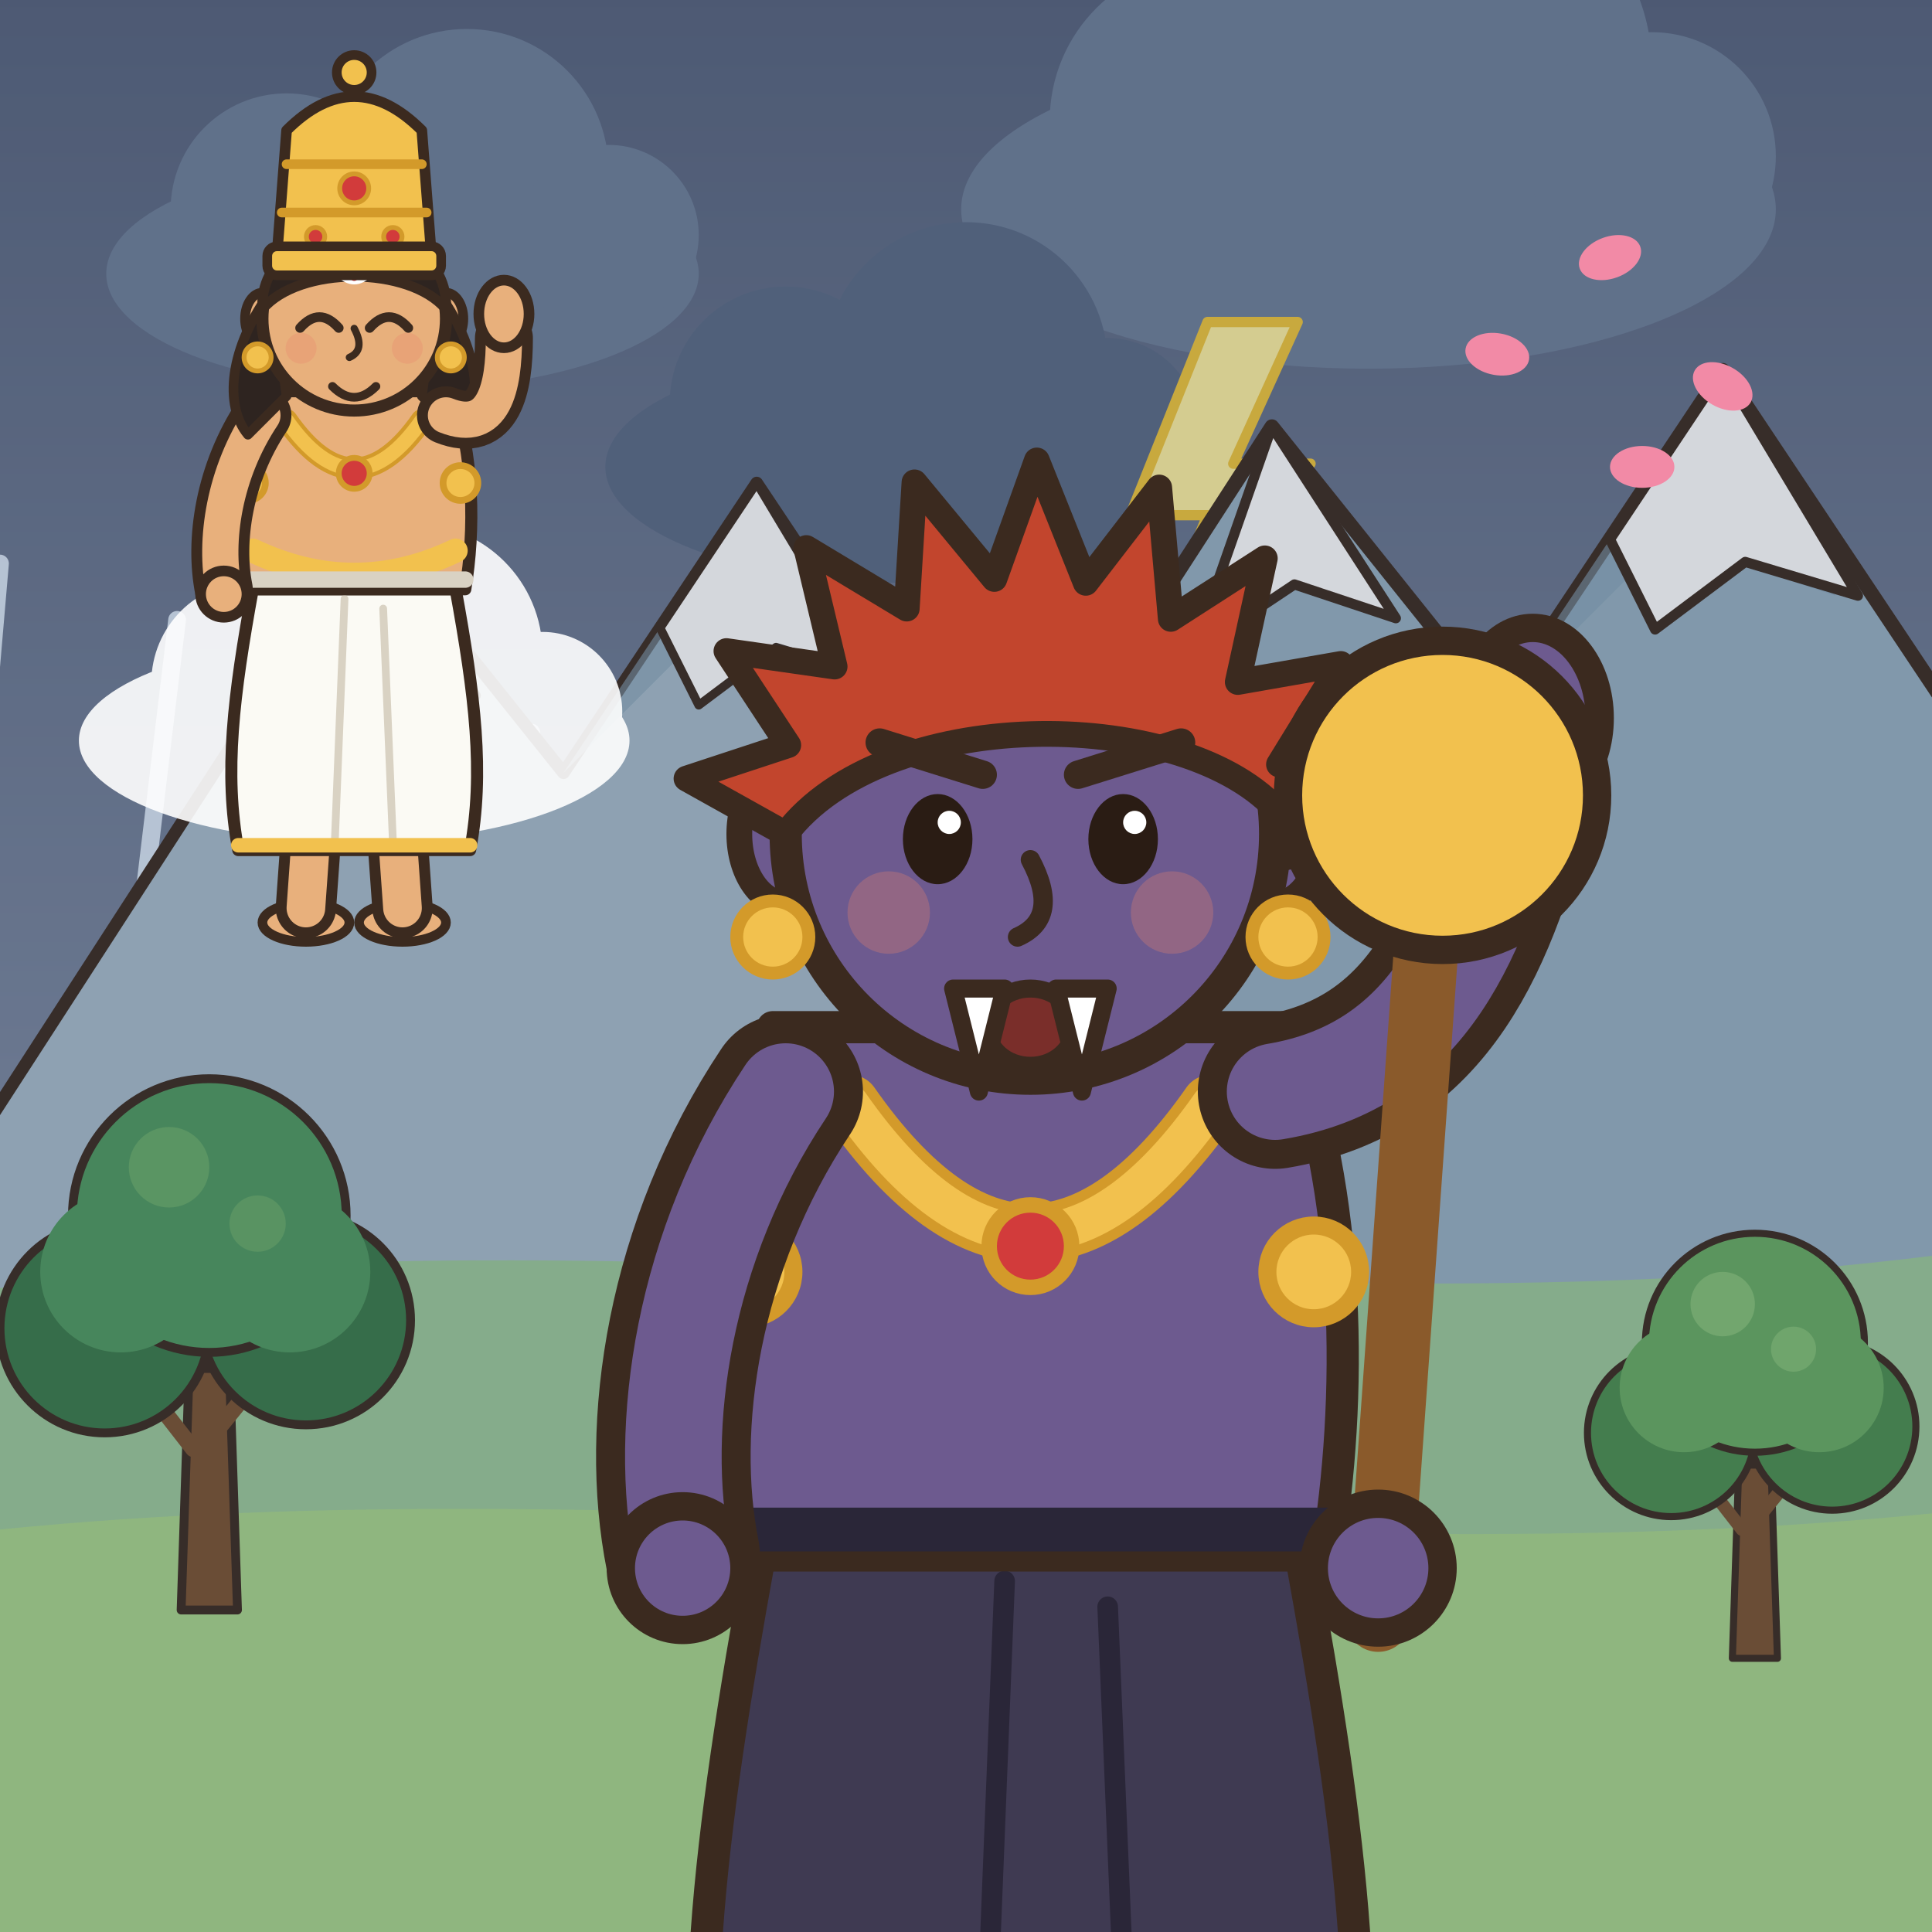
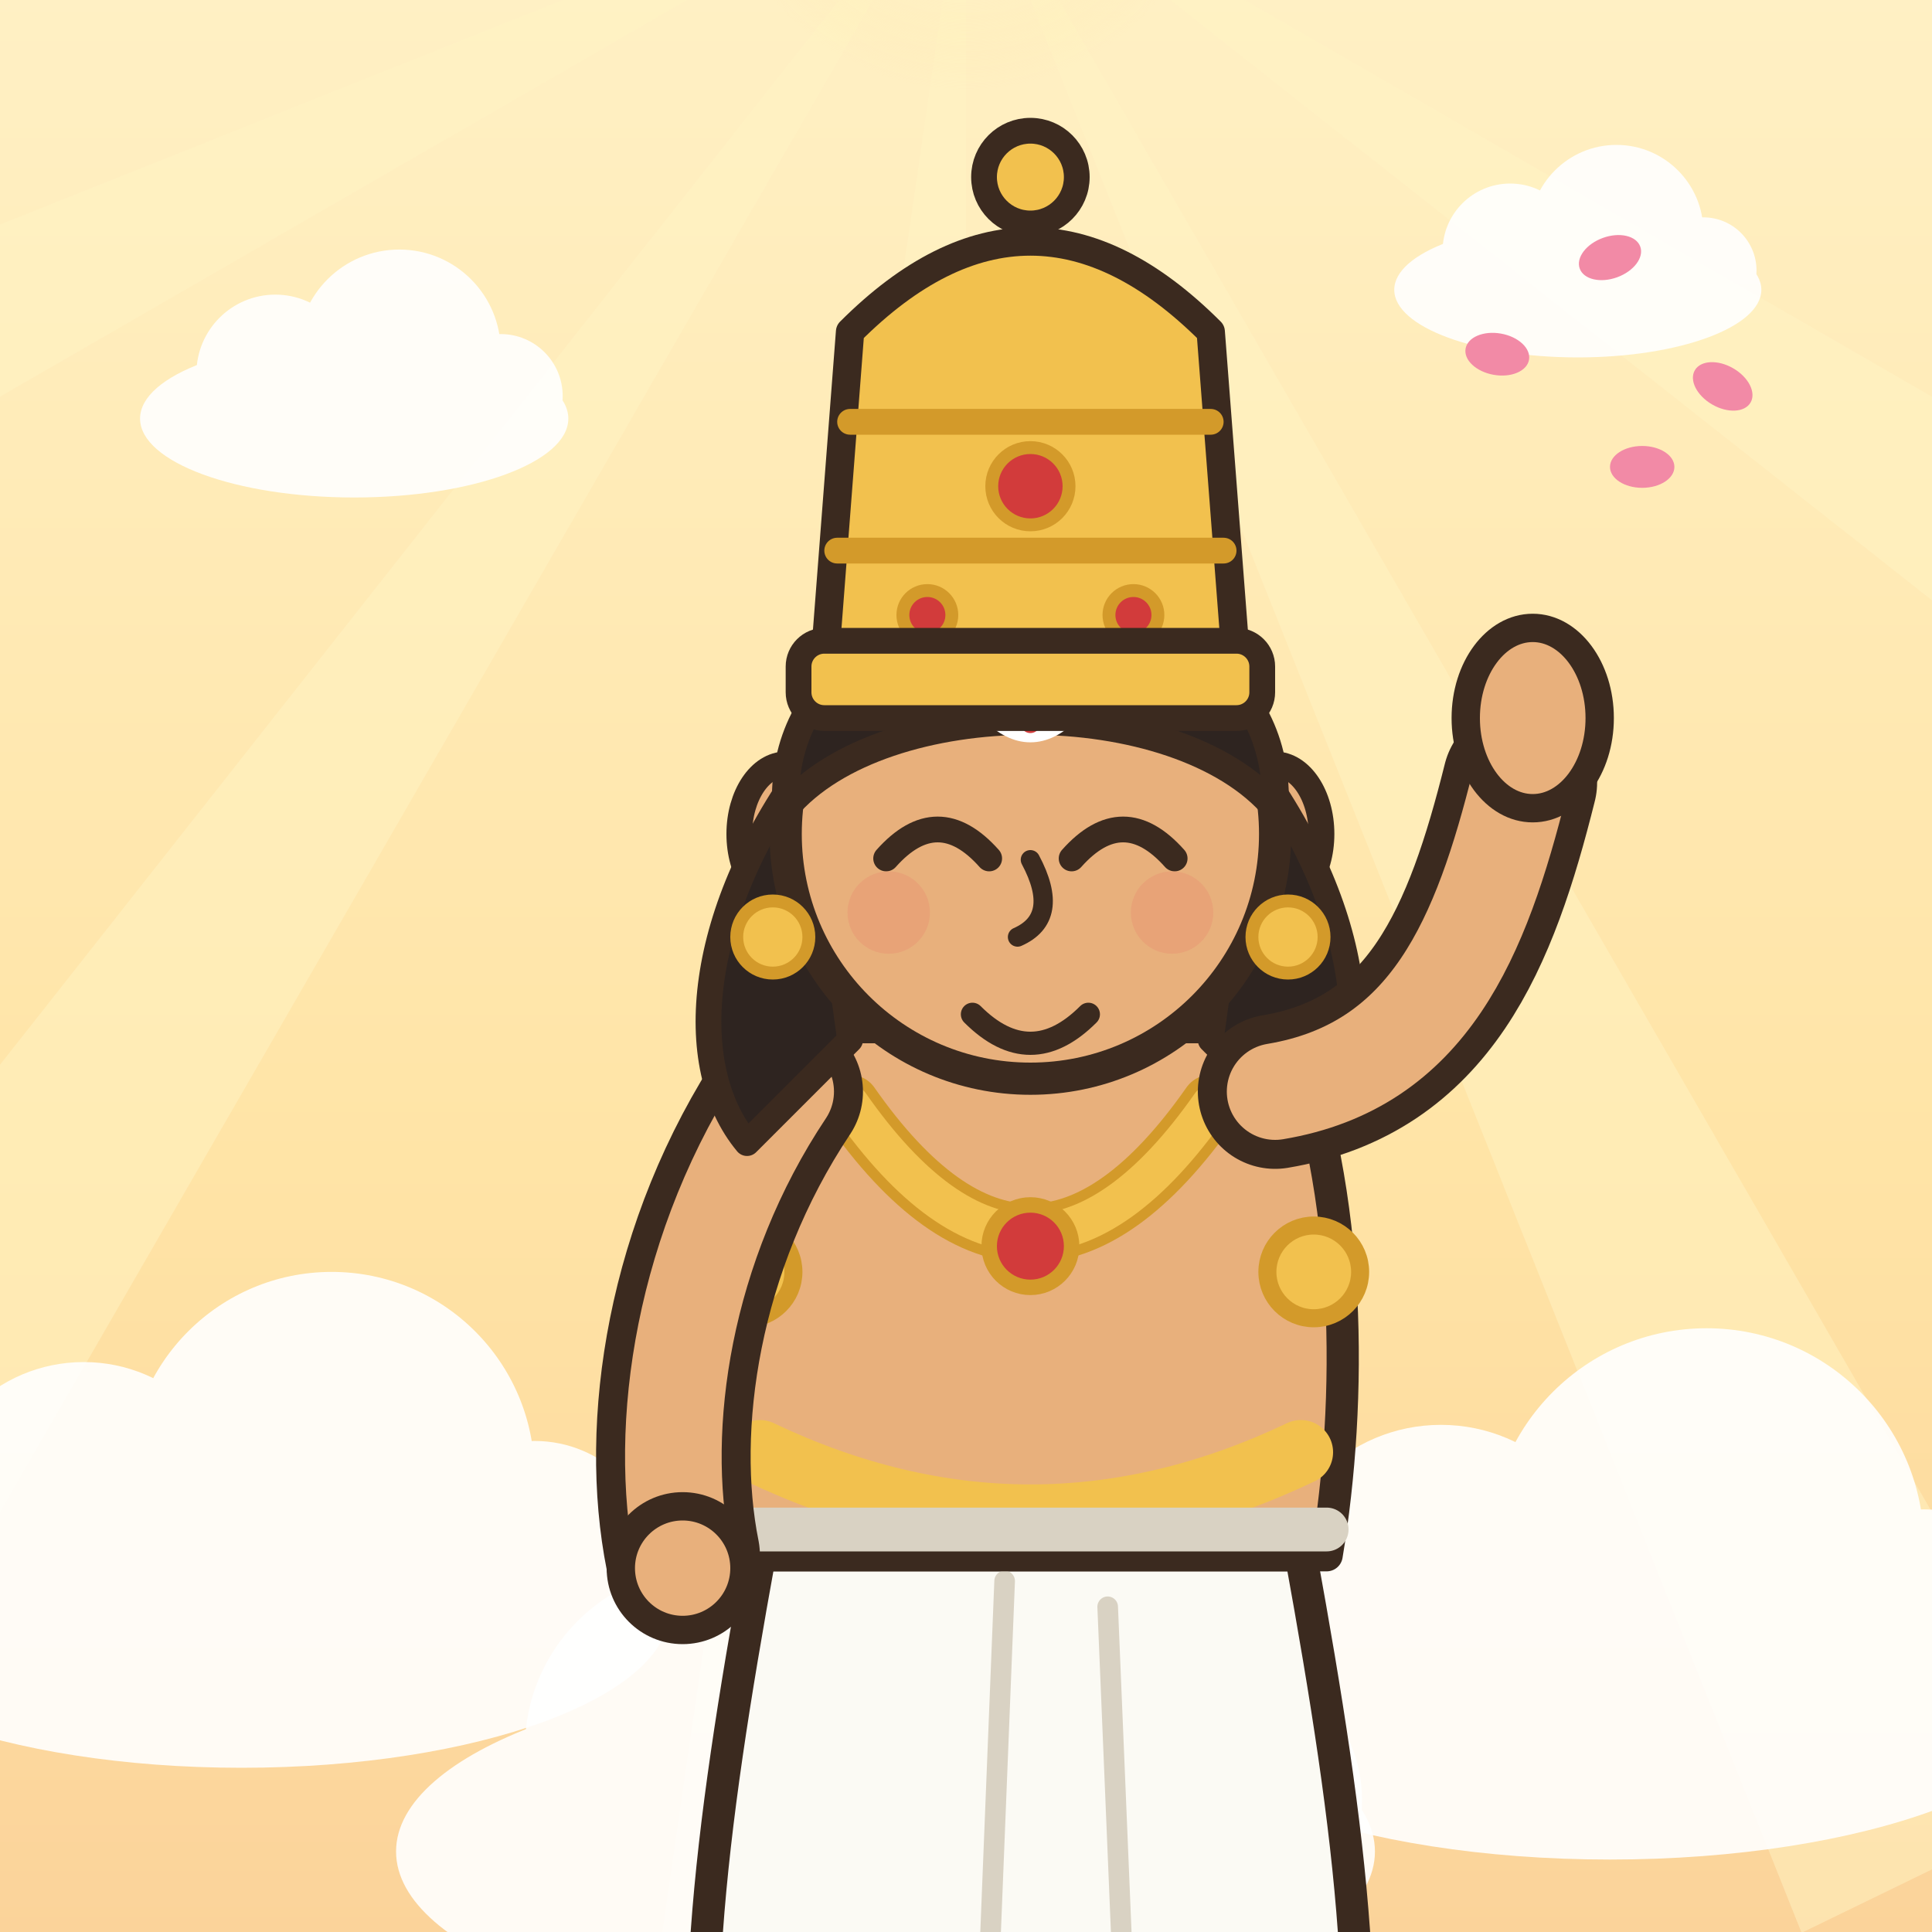
<svg xmlns="http://www.w3.org/2000/svg" viewBox="0 0 240 240" width="240" height="240" role="img">
  <defs>
    <linearGradient id="sky" x1="0" y1="0" x2="0" y2="1">
-       <stop offset="0" stop-color="#56627c" />
-       <stop offset=".6" stop-color="#7d8aa2" />
-       <stop offset="1" stop-color="#aeb8c6" />
+       <stop offset="0" stop-color="#fff0c4" />
+       <stop offset=".6" stop-color="#ffe4a6" />
+       <stop offset="1" stop-color="#fbd39a" />
    </linearGradient>
    <linearGradient id="water" x1="0" y1="0" x2="0" y2="1">
      <stop offset="0" stop-color="#86cde3" />
      <stop offset="1" stop-color="#5cb0cf" />
    </linearGradient>
    <radialGradient id="glow" cx=".5" cy=".5" r=".5">
      <stop offset="0" stop-color="#fffbe6" />
      <stop offset="1" stop-color="#ffe9a8" stop-opacity="0" />
    </radialGradient>
  </defs>
  <rect x="0" y="0" width="240" height="240" rx="0" fill="url(#sky)" stroke="none" stroke-width="0" />
-   <g transform="translate(50,34) scale(0.8,0.8)">
-     <ellipse cx="0" cy="0" rx="46" ry="18" fill="#6e7f99" stroke="none" stroke-width="2.5" />
-     <circle cx="-18" cy="-10" r="18" fill="#6e7f99" stroke="none" stroke-width="2.5" />
-     <circle cx="10" cy="-16" r="22" fill="#6e7f99" stroke="none" stroke-width="2.5" />
-     <circle cx="32" cy="-6" r="14" fill="#6e7f99" stroke="none" stroke-width="2.5" />
-   </g>
-   <g transform="translate(170,26) scale(1.1,1.1)">
-     <ellipse cx="0" cy="0" rx="46" ry="18" fill="#6e7f99" stroke="none" stroke-width="2.5" />
-     <circle cx="-18" cy="-10" r="18" fill="#6e7f99" stroke="none" stroke-width="2.5" />
-     <circle cx="10" cy="-16" r="22" fill="#6e7f99" stroke="none" stroke-width="2.5" />
-     <circle cx="32" cy="-6" r="14" fill="#6e7f99" stroke="none" stroke-width="2.5" />
-   </g>
-   <g transform="translate(112,58) scale(0.8,0.8)">
-     <ellipse cx="0" cy="0" rx="46" ry="18" fill="#5a6a85" stroke="none" stroke-width="2.5" />
-     <circle cx="-18" cy="-10" r="18" fill="#5a6a85" stroke="none" stroke-width="2.5" />
-     <circle cx="10" cy="-16" r="22" fill="#5a6a85" stroke="none" stroke-width="2.5" />
-     <circle cx="32" cy="-6" r="14" fill="#5a6a85" stroke="none" stroke-width="2.5" />
-   </g>
-   <g transform="translate(150,40) scale(0.8,0.8)">
-     <path d="M0,0 L-12,30 L0,30 L-14,64 L16,22 L4,22 L14,0 Z" fill="#fff1a0" stroke="#f0c53a" stroke-width="1.6" stroke-linejoin="round" stroke-linecap="round" />
-   </g>
-   <path d="M0,70 L-6,140" fill="none" stroke="#e6f2ff" stroke-width="2.2" stroke-linejoin="round" stroke-linecap="round" opacity="0.9" />
-   <path d="M22,77 L16,127" fill="none" stroke="#e6f2ff" stroke-width="2.2" stroke-linejoin="round" stroke-linecap="round" opacity="0.9" />
-   <path d="M44,84 L38,114" fill="none" stroke="#e6f2ff" stroke-width="2.2" stroke-linejoin="round" stroke-linecap="round" opacity="0.9" />
-   <path d="M66,91 L60,101" fill="none" stroke="#e6f2ff" stroke-width="2.2" stroke-linejoin="round" stroke-linecap="round" opacity="0.9" />
-   <path d="M88,98 L82,128" fill="none" stroke="#e6f2ff" stroke-width="2.2" stroke-linejoin="round" stroke-linecap="round" opacity="0.9" />
-   <path d="M110,75 L104,115" fill="none" stroke="#e6f2ff" stroke-width="2.2" stroke-linejoin="round" stroke-linecap="round" opacity="0.9" />
-   <path d="M132,82 L126,102" fill="none" stroke="#e6f2ff" stroke-width="2.2" stroke-linejoin="round" stroke-linecap="round" opacity="0.9" />
-   <path d="M154,89 L148,129" fill="none" stroke="#e6f2ff" stroke-width="2.2" stroke-linejoin="round" stroke-linecap="round" opacity="0.9" />
-   <path d="M176,96 L170,116" fill="none" stroke="#e6f2ff" stroke-width="2.2" stroke-linejoin="round" stroke-linecap="round" opacity="0.9" />
-   <path d="M198,73 L192,103" fill="none" stroke="#e6f2ff" stroke-width="2.2" stroke-linejoin="round" stroke-linecap="round" opacity="0.9" />
-   <path d="M220,80 L214,130" fill="none" stroke="#e6f2ff" stroke-width="2.2" stroke-linejoin="round" stroke-linecap="round" opacity="0.9" />
-   <g transform="translate(70,168) scale(0.6,0.6)">
-     <path d="M-150,0 L-40,-170 L0,-120 L40,-180 L160,0 Z" fill="#a7bccb" stroke="#3b2a1f" stroke-width="2.6" stroke-linejoin="round" stroke-linecap="round" />
-     <path d="M40,-180 L60,-140 L30,-150 L10,-130 L0,-120 Z" fill="#86a2b6" stroke="none" stroke-width="2.5" stroke-linejoin="round" stroke-linecap="round" opacity="0.6" />
-     <path d="M-40,-170 L-18,-136 L-36,-142 L-54,-130 Z" fill="#ffffff" stroke="#3b2a1f" stroke-width="1.8" stroke-linejoin="round" stroke-linecap="round" />
-     <path d="M40,-180 L64,-140 L44,-146 L28,-134 L20,-150 Z" fill="#ffffff" stroke="#3b2a1f" stroke-width="1.8" stroke-linejoin="round" stroke-linecap="round" />
-   </g>
-   <g transform="translate(186,172) scale(0.7,0.7)">
-     <path d="M-150,0 L-40,-170 L0,-120 L40,-180 L160,0 Z" fill="#97b0c2" stroke="#3b2a1f" stroke-width="2.6" stroke-linejoin="round" stroke-linecap="round" />
-     <path d="M40,-180 L60,-140 L30,-150 L10,-130 L0,-120 Z" fill="#86a2b6" stroke="none" stroke-width="2.5" stroke-linejoin="round" stroke-linecap="round" opacity="0.6" />
-     <path d="M-40,-170 L-18,-136 L-36,-142 L-54,-130 Z" fill="#ffffff" stroke="#3b2a1f" stroke-width="1.8" stroke-linejoin="round" stroke-linecap="round" />
-     <path d="M40,-180 L64,-140 L44,-146 L28,-134 L20,-150 Z" fill="#ffffff" stroke="#3b2a1f" stroke-width="1.8" stroke-linejoin="round" stroke-linecap="round" />
-   </g>
-   <path d="M0,160 C80,150 160,166 240,156 L240,240 L0,240 Z" fill="#9cc99a" stroke="none" stroke-width="2.5" stroke-linejoin="round" stroke-linecap="round" />
-   <path d="M0,190 C80,182 160,196 240,188 L240,240 L0,240 Z" fill="#a9d68b" stroke="none" stroke-width="2.5" stroke-linejoin="round" stroke-linecap="round" />
-   <g transform="translate(26,200) scale(0.5,0.5)">
-     <path d="M-7,0 L-5,-60 L5,-60 L7,0 Z" fill="#7a5230" stroke="#3b2a1f" stroke-width="2.2" stroke-linejoin="round" stroke-linecap="round" />
-     <path d="M-4,-40 L-18,-58 M3,-46 L16,-62" fill="none" stroke="#7a5230" stroke-width="4" stroke-linejoin="round" stroke-linecap="round" />
-     <circle cx="-26" cy="-70" r="26" fill="#3a7a48" stroke="#3b2a1f" stroke-width="2.2" />
-     <circle cx="24" cy="-72" r="26" fill="#3a7a48" stroke="#3b2a1f" stroke-width="2.2" />
-     <circle cx="0" cy="-98" r="34" fill="#4f9a5f" stroke="#3b2a1f" stroke-width="2.2" />
-     <circle cx="-22" cy="-84" r="20" fill="#4f9a5f" stroke="none" stroke-width="2.5" />
-     <circle cx="20" cy="-84" r="20" fill="#4f9a5f" stroke="none" stroke-width="2.5" />
-     <circle cx="-10" cy="-110" r="10" fill="#6db06a" stroke="none" stroke-width="2.5" opacity="0.8" />
-     <circle cx="12" cy="-96" r="7" fill="#6db06a" stroke="none" stroke-width="2.5" opacity="0.7" />
-   </g>
-   <g transform="translate(218,206) scale(0.4,0.4)">
-     <path d="M-7,0 L-5,-60 L5,-60 L7,0 Z" fill="#7a5230" stroke="#3b2a1f" stroke-width="2.2" stroke-linejoin="round" stroke-linecap="round" />
-     <path d="M-4,-40 L-18,-58 M3,-46 L16,-62" fill="none" stroke="#7a5230" stroke-width="4" stroke-linejoin="round" stroke-linecap="round" />
-     <circle cx="-26" cy="-70" r="26" fill="#4b8e4d" stroke="#3b2a1f" stroke-width="2.2" />
-     <circle cx="24" cy="-72" r="26" fill="#4b8e4d" stroke="#3b2a1f" stroke-width="2.2" />
-     <circle cx="0" cy="-98" r="34" fill="#68ad62" stroke="#3b2a1f" stroke-width="2.2" />
-     <circle cx="-22" cy="-84" r="20" fill="#68ad62" stroke="none" stroke-width="2.5" />
-     <circle cx="20" cy="-84" r="20" fill="#68ad62" stroke="none" stroke-width="2.5" />
-     <circle cx="-10" cy="-110" r="10" fill="#8cc77a" stroke="none" stroke-width="2.5" opacity="0.8" />
-     <circle cx="12" cy="-96" r="7" fill="#8cc77a" stroke="none" stroke-width="2.5" opacity="0.7" />
-   </g>
-   <rect x="0" y="0" width="240" height="240" rx="0" fill="#2a3550" stroke="none" stroke-width="0" opacity="0.2" />
-   <g transform="translate(44,92) scale(0.9,0.9)" opacity="0.9">
+   <path d="M120,-20 L400.0,-20.0 L397.1,20.2 Z" fill="#fff3c4" stroke="none" stroke-width="2.5" stroke-linejoin="round" stroke-linecap="round" opacity="0.5" />
+   <path d="M120,-20 L362.5,120.0 L339.9,153.3 Z" fill="#fff3c4" stroke="none" stroke-width="2.5" stroke-linejoin="round" stroke-linecap="round" opacity="0.5" />
+   <path d="M120,-20 L260.0,222.5 L223.8,240.1 Z" fill="#fff3c4" stroke="none" stroke-width="2.5" stroke-linejoin="round" stroke-linecap="round" opacity="0.5" />
+   <path d="M120,-20 L120.0,260.0 L79.8,257.1 Z" fill="#fff3c4" stroke="none" stroke-width="2.5" stroke-linejoin="round" stroke-linecap="round" opacity="0.5" />
+   <path d="M120,-20 L-20.0,222.5 L-53.3,199.9 Z" fill="#fff3c4" stroke="none" stroke-width="2.5" stroke-linejoin="round" stroke-linecap="round" opacity="0.5" />
+   <path d="M120,-20 L-122.5,120.0 L-140.1,83.8 Z" fill="#fff3c4" stroke="none" stroke-width="2.5" stroke-linejoin="round" stroke-linecap="round" opacity="0.5" />
+   <path d="M120,-20 L-160.0,-20.0 L-157.1,-60.2 Z" fill="#fff3c4" stroke="none" stroke-width="2.5" stroke-linejoin="round" stroke-linecap="round" opacity="0.5" />
+   <path d="M120,-20 L-122.5,-160.0 L-99.9,-193.3 Z" fill="#fff3c4" stroke="none" stroke-width="2.5" stroke-linejoin="round" stroke-linecap="round" opacity="0.5" />
+   <path d="M120,-20 L-20.0,-262.5 L16.2,-280.1 Z" fill="#fff3c4" stroke="none" stroke-width="2.5" stroke-linejoin="round" stroke-linecap="round" opacity="0.5" />
+   <path d="M120,-20 L120.0,-300.0 L160.2,-297.1 Z" fill="#fff3c4" stroke="none" stroke-width="2.5" stroke-linejoin="round" stroke-linecap="round" opacity="0.5" />
+   <path d="M120,-20 L260.0,-262.5 L293.3,-239.9 Z" fill="#fff3c4" stroke="none" stroke-width="2.5" stroke-linejoin="round" stroke-linecap="round" opacity="0.5" />
+   <path d="M120,-20 L362.5,-160.0 L380.1,-123.8 Z" fill="#fff3c4" stroke="none" stroke-width="2.5" stroke-linejoin="round" stroke-linecap="round" opacity="0.5" />
+   <circle cx="120" cy="-20" r="31.2" fill="url(#glow)" stroke="none" stroke-width="2.5" />
+   <g transform="translate(44,52) scale(0.7,0.7)" opacity="0.9">
    <ellipse cx="0" cy="0" rx="38" ry="14" fill="#ffffff" stroke="none" stroke-width="2.5" />
    <circle cx="-14" cy="-8" r="14" fill="#ffffff" stroke="none" stroke-width="2.5" />
    <circle cx="8" cy="-12" r="18" fill="#ffffff" stroke="none" stroke-width="2.5" />
    <circle cx="26" cy="-4" r="11" fill="#ffffff" stroke="none" stroke-width="2.5" />
  </g>
-   <g transform="translate(44,116.4) scale(0.6,0.6)">
+   <g transform="translate(196,36) scale(0.6,0.6)" opacity="0.9">
+     <ellipse cx="0" cy="0" rx="38" ry="14" fill="#ffffff" stroke="none" stroke-width="2.5" />
+     <circle cx="-14" cy="-8" r="14" fill="#ffffff" stroke="none" stroke-width="2.5" />
+     <circle cx="8" cy="-12" r="18" fill="#ffffff" stroke="none" stroke-width="2.5" />
+     <circle cx="26" cy="-4" r="11" fill="#ffffff" stroke="none" stroke-width="2.5" />
+   </g>
+   <g transform="translate(30,200) scale(1.4,1.4)" opacity="0.9">
+     <ellipse cx="0" cy="0" rx="38" ry="14" fill="#ffffff" stroke="none" stroke-width="2.5" />
+     <circle cx="-14" cy="-8" r="14" fill="#ffffff" stroke="none" stroke-width="2.5" />
+     <circle cx="8" cy="-12" r="18" fill="#ffffff" stroke="none" stroke-width="2.5" />
+     <circle cx="26" cy="-4" r="11" fill="#ffffff" stroke="none" stroke-width="2.5" />
+   </g>
+   <g transform="translate(200,210) scale(1.5,1.5)" opacity="0.9">
+     <ellipse cx="0" cy="0" rx="38" ry="14" fill="#ffffff" stroke="none" stroke-width="2.5" />
+     <circle cx="-14" cy="-8" r="14" fill="#ffffff" stroke="none" stroke-width="2.5" />
+     <circle cx="8" cy="-12" r="18" fill="#ffffff" stroke="none" stroke-width="2.5" />
+     <circle cx="26" cy="-4" r="11" fill="#ffffff" stroke="none" stroke-width="2.5" />
+   </g>
+   <g transform="translate(110,230) scale(1.6,1.6)" opacity="0.9">
+     <ellipse cx="0" cy="0" rx="38" ry="14" fill="#ffffff" stroke="none" stroke-width="2.5" />
+     <circle cx="-14" cy="-8" r="14" fill="#ffffff" stroke="none" stroke-width="2.5" />
+     <circle cx="8" cy="-12" r="18" fill="#ffffff" stroke="none" stroke-width="2.5" />
+     <circle cx="26" cy="-4" r="11" fill="#ffffff" stroke="none" stroke-width="2.5" />
+   </g>
+   <g transform="translate(128,308.4) scale(1.6,1.6)">
    <path d="M-17.0,-128 C-25.0,-88 -19.0,-58 -13.0,-38 L-5.0,-40 C-9.0,-68 -11.0,-98 -9.0,-128 Z" fill="#2e2420" stroke="#3b2a1f" stroke-width="2.2" stroke-linejoin="round" stroke-linecap="round" />
    <ellipse cx="-10" cy="-3" rx="9" ry="4" fill="#e8b07c" stroke="#3b2a1f" stroke-width="2" />
    <ellipse cx="10" cy="-3" rx="9" ry="4" fill="#e8b07c" stroke="#3b2a1f" stroke-width="2" />
    <path d="M-9,-20 L-10,-6" fill="none" stroke="#3b2a1f" stroke-width="12.5" stroke-linejoin="round" stroke-linecap="round" />
    <path d="M-9,-20 L-10,-6" fill="none" stroke="#e8b07c" stroke-width="8" stroke-linejoin="round" stroke-linecap="round" />
    <path d="M9,-20 L10,-6" fill="none" stroke="#3b2a1f" stroke-width="12.5" stroke-linejoin="round" stroke-linecap="round" />
    <path d="M9,-20 L10,-6" fill="none" stroke="#e8b07c" stroke-width="8" stroke-linejoin="round" stroke-linecap="round" />
    <path d="M-21,-72 C-25,-50 -27,-34 -24,-18 L24,-18 C27,-34 25,-50 21,-72 Z" fill="#fbfaf4" stroke="#3b2a1f" stroke-width="2.5" stroke-linejoin="round" stroke-linecap="round" />
    <path d="M-2,-70 L-4,-20 M6,-68 L8,-20" fill="none" stroke="#d9d2c3" stroke-width="1.6" stroke-linejoin="round" stroke-linecap="round" />
    <path d="M-24,-19 L24,-19" fill="none" stroke="#f2c14e" stroke-width="3" stroke-linejoin="round" stroke-linecap="round" />
    <g transform="translate(0,0) scale(1,1)">
      <path d="M-20,-113 C-25,-100 -25,-84 -23,-72 L23,-72 C25,-84 25,-100 20,-113 Z" fill="#e8b07c" stroke="#3b2a1f" stroke-width="2.5" stroke-linejoin="round" stroke-linecap="round" />
      <path d="M-21,-80 Q0,-70 21,-80" fill="none" stroke="#f2c14e" stroke-width="5" stroke-linejoin="round" stroke-linecap="round" />
      <path d="M-23,-74 L23,-74" fill="none" stroke="#d9d2c3" stroke-width="3.4" stroke-linejoin="round" stroke-linecap="round" />
      <path d="M-14,-107 Q0,-87 14,-107" fill="none" stroke="#d39a2a" stroke-width="4.6" stroke-linejoin="round" stroke-linecap="round" />
      <path d="M-14,-107 Q0,-87 14,-107" fill="none" stroke="#f2c14e" stroke-width="3" stroke-linejoin="round" stroke-linecap="round" />
      <circle cx="0" cy="-96" r="3.2" fill="#d23b3b" stroke="#d39a2a" stroke-width="1.2" />
      <circle cx="-22" cy="-94" r="3.6" fill="#f2c14e" stroke="#d39a2a" stroke-width="1.4" />
      <circle cx="22" cy="-94" r="3.6" fill="#f2c14e" stroke="#d39a2a" stroke-width="1.4" />
      <path d="M-19,-108 C-27,-96 -29,-82 -27,-72" fill="none" stroke="#3b2a1f" stroke-width="12.0" stroke-linejoin="round" stroke-linecap="round" />
      <path d="M-19,-108 C-27,-96 -29,-82 -27,-72" fill="none" stroke="#e8b07c" stroke-width="7.5" stroke-linejoin="round" stroke-linecap="round" />
      <circle cx="-27" cy="-71" r="4.8" fill="#e8b07c" stroke="#3b2a1f" stroke-width="2.2" />
      <ellipse cx="-19.0" cy="-128" rx="3.6" ry="5.4" fill="#e8b07c" stroke="#3b2a1f" stroke-width="2" />
      <ellipse cx="19.0" cy="-128" rx="3.6" ry="5.4" fill="#e8b07c" stroke="#3b2a1f" stroke-width="2" />
      <path d="M-17.0,-134 C-26.0,-122 -27.0,-110 -22.0,-104 L-14.0,-112 Z" fill="#2e2420" stroke="#3b2a1f" stroke-width="2" stroke-linejoin="round" stroke-linecap="round" />
      <path d="M17.0,-134 C26.0,-122 27.0,-110 22.0,-104 L14.0,-112 Z" fill="#2e2420" stroke="#3b2a1f" stroke-width="2" stroke-linejoin="round" stroke-linecap="round" />
      <circle cx="0" cy="-128" r="19.0" fill="#e8b07c" stroke="#3b2a1f" stroke-width="2.5" />
      <path d="M-19.0,-130 C-20.0,-151.0 20.0,-151.0 19.0,-130 C11.4,-139 -11.4,-139 -19.0,-130 Z" fill="#2e2420" stroke="#3b2a1f" stroke-width="2.1" stroke-linejoin="round" stroke-linecap="round" />
      <path d="M-11.2,-126.1 Q-7.2,-130.6 -3.2,-126.1" fill="none" stroke="#3b2a1f" stroke-width="2" stroke-linejoin="round" stroke-linecap="round" />
      <path d="M3.2,-126.1 Q7.2,-130.6 11.2,-126.1" fill="none" stroke="#3b2a1f" stroke-width="2" stroke-linejoin="round" stroke-linecap="round" />
      <path d="M0,-126 Q2.4,-121.5 -1,-120" fill="none" stroke="#3b2a1f" stroke-width="1.5" stroke-linejoin="round" stroke-linecap="round" />
      <circle cx="-11.0" cy="-121.9" r="3.2" fill="#e8846c" stroke="none" stroke-width="2.5" opacity="0.3" />
      <circle cx="11.0" cy="-121.9" r="3.2" fill="#e8846c" stroke="none" stroke-width="2.5" opacity="0.3" />
      <path d="M-4.5,-114 Q0,-109.5 4.5,-114" fill="none" stroke="#3b2a1f" stroke-width="1.8" stroke-linejoin="round" stroke-linecap="round" />
      <g transform="translate(0,-136.6) scale(0.9,0.9)">
        <path d="M-3.4,-1 L-2.4,-9 M3.4,-1 L2.4,-9 M-3.4,-1 Q0,2.4 3.4,-1" fill="none" stroke="#ffffff" stroke-width="1.9" stroke-linejoin="round" stroke-linecap="round" />
        <path d="M0,0 L0,-9" fill="none" stroke="#d23b3b" stroke-width="1.7" stroke-linejoin="round" stroke-linecap="round" />
      </g>
      <circle cx="-20.0" cy="-120" r="2.8" fill="#f2c14e" stroke="#d39a2a" stroke-width="1" />
      <circle cx="20.0" cy="-120" r="2.8" fill="#f2c14e" stroke="#d39a2a" stroke-width="1" />
      <path d="M-16,-141 L-14,-167 Q0,-181 14,-167 L16,-141 Z" fill="#f2c14e" stroke="#3b2a1f" stroke-width="2.2" stroke-linejoin="round" stroke-linecap="round" />
      <path d="M-15,-150 L15,-150 M-14,-160 L14,-160" fill="none" stroke="#d39a2a" stroke-width="2" stroke-linejoin="round" stroke-linecap="round" />
      <circle cx="0" cy="-179" r="3.6" fill="#f2c14e" stroke="#3b2a1f" stroke-width="2" />
      <circle cx="0" cy="-155" r="3" fill="#d23b3b" stroke="#d39a2a" stroke-width="1" />
      <circle cx="-8" cy="-145" r="1.9" fill="#d23b3b" stroke="#d39a2a" stroke-width="1" />
      <circle cx="8" cy="-145" r="1.9" fill="#d23b3b" stroke="#d39a2a" stroke-width="1" />
      <rect x="-18" y="-143" width="36" height="6" rx="2" fill="#f2c14e" stroke="#3b2a1f" stroke-width="2" />
-       <path d="M19,-108 C29,-104 31,-114 31,-124" fill="none" stroke="#3b2a1f" stroke-width="12.0" stroke-linejoin="round" stroke-linecap="round" />
-       <path d="M19,-108 C29,-104 31,-114 31,-124" fill="none" stroke="#e8b07c" stroke-width="7.5" stroke-linejoin="round" stroke-linecap="round" />
-       <ellipse cx="31" cy="-129" rx="5.2" ry="7" fill="#e8b07c" stroke="#3b2a1f" stroke-width="2.2" />
+       <path d="M19,-108 C31,-110 35,-120 38,-132" fill="none" stroke="#3b2a1f" stroke-width="12.0" stroke-linejoin="round" stroke-linecap="round" />
+       <path d="M19,-108 C31,-110 35,-120 38,-132" fill="none" stroke="#e8b07c" stroke-width="7.5" stroke-linejoin="round" stroke-linecap="round" />
+       <ellipse cx="39" cy="-137" rx="5.2" ry="7" fill="#e8b07c" stroke="#3b2a1f" stroke-width="2.2" />
    </g>
-   </g>
-   <g transform="translate(128,308.4) scale(1.6,1.6)">
-     <ellipse cx="-10" cy="-3" rx="9" ry="4" fill="#6d5a8f" stroke="#3b2a1f" stroke-width="2" />
-     <ellipse cx="10" cy="-3" rx="9" ry="4" fill="#6d5a8f" stroke="#3b2a1f" stroke-width="2" />
-     <path d="M-9,-20 L-10,-6" fill="none" stroke="#3b2a1f" stroke-width="12.5" stroke-linejoin="round" stroke-linecap="round" />
-     <path d="M-9,-20 L-10,-6" fill="none" stroke="#6d5a8f" stroke-width="8" stroke-linejoin="round" stroke-linecap="round" />
-     <path d="M9,-20 L10,-6" fill="none" stroke="#3b2a1f" stroke-width="12.5" stroke-linejoin="round" stroke-linecap="round" />
-     <path d="M9,-20 L10,-6" fill="none" stroke="#6d5a8f" stroke-width="8" stroke-linejoin="round" stroke-linecap="round" />
-     <path d="M-21,-72 C-25,-50 -27,-34 -24,-18 L24,-18 C27,-34 25,-50 21,-72 Z" fill="#3f3a52" stroke="#3b2a1f" stroke-width="2.5" stroke-linejoin="round" stroke-linecap="round" />
-     <path d="M-2,-70 L-4,-20 M6,-68 L8,-20" fill="none" stroke="#2a2638" stroke-width="1.6" stroke-linejoin="round" stroke-linecap="round" />
-     <path d="M-24,-19 L24,-19" fill="none" stroke="#f2c14e" stroke-width="3" stroke-linejoin="round" stroke-linecap="round" />
-     <g transform="translate(0,0) scale(1,1)">
-       <path d="M-20,-113 C-25,-100 -25,-84 -23,-72 L23,-72 C25,-84 25,-100 20,-113 Z" fill="#6d5a8f" stroke="#3b2a1f" stroke-width="2.5" stroke-linejoin="round" stroke-linecap="round" />
-       <path d="M-23,-74 L23,-74" fill="none" stroke="#2a2638" stroke-width="3.4" stroke-linejoin="round" stroke-linecap="round" />
-       <path d="M-14,-107 Q0,-87 14,-107" fill="none" stroke="#d39a2a" stroke-width="4.6" stroke-linejoin="round" stroke-linecap="round" />
-       <path d="M-14,-107 Q0,-87 14,-107" fill="none" stroke="#f2c14e" stroke-width="3" stroke-linejoin="round" stroke-linecap="round" />
-       <circle cx="0" cy="-96" r="3.2" fill="#d23b3b" stroke="#d39a2a" stroke-width="1.2" />
-       <circle cx="-22" cy="-94" r="3.6" fill="#f2c14e" stroke="#d39a2a" stroke-width="1.4" />
-       <circle cx="22" cy="-94" r="3.6" fill="#f2c14e" stroke="#d39a2a" stroke-width="1.4" />
-       <path d="M-19,-108 C-27,-96 -29,-82 -27,-72" fill="none" stroke="#3b2a1f" stroke-width="12.0" stroke-linejoin="round" stroke-linecap="round" />
-       <path d="M-19,-108 C-27,-96 -29,-82 -27,-72" fill="none" stroke="#6d5a8f" stroke-width="7.5" stroke-linejoin="round" stroke-linecap="round" />
-       <circle cx="-27" cy="-71" r="4.8" fill="#6d5a8f" stroke="#3b2a1f" stroke-width="2.2" />
-       <ellipse cx="-19.0" cy="-128" rx="3.6" ry="5.4" fill="#6d5a8f" stroke="#3b2a1f" stroke-width="2" />
-       <ellipse cx="19.0" cy="-128" rx="3.6" ry="5.4" fill="#6d5a8f" stroke="#3b2a1f" stroke-width="2" />
-       <circle cx="0" cy="-128" r="19.0" fill="#6d5a8f" stroke="#3b2a1f" stroke-width="2.5" />
-       <path d="M-19.0,-128 L-26.7,-132.3 L-18.8,-134.9 L-23.6,-142.2 L-15.2,-141.0 L-17.4,-150.2 L-9.6,-145.5 L-9.0,-155.3 L-2.8,-147.8 L0.5,-157.0 L4.3,-147.5 L10.0,-154.9 L10.9,-144.7 L18.2,-149.4 L16.1,-139.8 L24.1,-141.2 L19.3,-133.4 L26.8,-131.2 L19.9,-126.2 L19.0,-130 C11.4,-138 -11.4,-138 -19.0,-128 Z" fill="#c2452d" stroke="#3b2a1f" stroke-width="2" stroke-linejoin="round" stroke-linecap="round" />
-       <ellipse cx="-7.2" cy="-127.6" rx="2.7" ry="3.5" fill="#2a1c14" stroke="none" stroke-width="2.5" />
-       <circle cx="-6.3" cy="-128.9" r="0.9" fill="#ffffff" stroke="none" stroke-width="2.5" />
-       <ellipse cx="7.2" cy="-127.6" rx="2.7" ry="3.5" fill="#2a1c14" stroke="none" stroke-width="2.5" />
-       <circle cx="8.1" cy="-128.9" r="0.9" fill="#ffffff" stroke="none" stroke-width="2.5" />
-       <path d="M-11.7,-135.1 L-3.7,-132.6" fill="none" stroke="#3b2a1f" stroke-width="2.2" stroke-linejoin="round" stroke-linecap="round" />
-       <path d="M11.7,-135.1 L3.7,-132.6" fill="none" stroke="#3b2a1f" stroke-width="2.2" stroke-linejoin="round" stroke-linecap="round" />
-       <path d="M0,-126 Q2.4,-121.5 -1,-120" fill="none" stroke="#3b2a1f" stroke-width="1.5" stroke-linejoin="round" stroke-linecap="round" />
-       <circle cx="-11.0" cy="-121.9" r="3.2" fill="#e8846c" stroke="none" stroke-width="2.5" opacity="0.3" />
-       <circle cx="11.0" cy="-121.9" r="3.2" fill="#e8846c" stroke="none" stroke-width="2.5" opacity="0.3" />
-       <ellipse cx="0" cy="-113" rx="3.4" ry="3" fill="#7a2e2a" stroke="#3b2a1f" stroke-width="1.4" />
-       <circle cx="-20.0" cy="-120" r="2.8" fill="#f2c14e" stroke="#d39a2a" stroke-width="1" />
-       <circle cx="20.0" cy="-120" r="2.8" fill="#f2c14e" stroke="#d39a2a" stroke-width="1" />
-       <path d="M19,-108 C31,-110 35,-120 38,-132" fill="none" stroke="#3b2a1f" stroke-width="12.0" stroke-linejoin="round" stroke-linecap="round" />
-       <path d="M19,-108 C31,-110 35,-120 38,-132" fill="none" stroke="#6d5a8f" stroke-width="7.5" stroke-linejoin="round" stroke-linecap="round" />
-       <ellipse cx="39" cy="-137" rx="5.2" ry="7" fill="#6d5a8f" stroke="#3b2a1f" stroke-width="2.2" />
-       <path d="M27,-67 L31,-123" fill="none" stroke="#8a5a2b" stroke-width="5" stroke-linejoin="round" stroke-linecap="round" />
-       <circle cx="32" cy="-131" r="12" fill="#f2c14e" stroke="#3b2a1f" stroke-width="2.2" />
-       <circle cx="27" cy="-71" r="5" fill="#6d5a8f" stroke="#3b2a1f" stroke-width="2.2" />
-     </g>
-     <path d="M-6,-116 L-4,-108 L-2,-116 Z" fill="#ffffff" stroke="#3b2a1f" stroke-width="1.4" stroke-linejoin="round" stroke-linecap="round" />
-     <path d="M2,-116 L4,-108 L6,-116 Z" fill="#ffffff" stroke="#3b2a1f" stroke-width="1.4" stroke-linejoin="round" stroke-linecap="round" />
  </g>
  <g transform="translate(200,44) scale(1,1)">
    <g transform="translate(-14,0) rotate(10) scale(1,1)">
      <ellipse cx="0" cy="0" rx="4" ry="2.6" fill="#f28aa6" stroke="none" stroke-width="2.5" />
    </g>
    <g transform="translate(0,-12) rotate(-20) scale(1,1)">
      <ellipse cx="0" cy="0" rx="4" ry="2.6" fill="#f28aa6" stroke="none" stroke-width="2.5" />
    </g>
    <g transform="translate(14,4) rotate(30) scale(1,1)">
      <ellipse cx="0" cy="0" rx="4" ry="2.6" fill="#f28aa6" stroke="none" stroke-width="2.5" />
    </g>
    <g transform="translate(4,14) scale(1,1)">
      <ellipse cx="0" cy="0" rx="4" ry="2.6" fill="#f28aa6" stroke="none" stroke-width="2.5" />
    </g>
  </g>
</svg>
